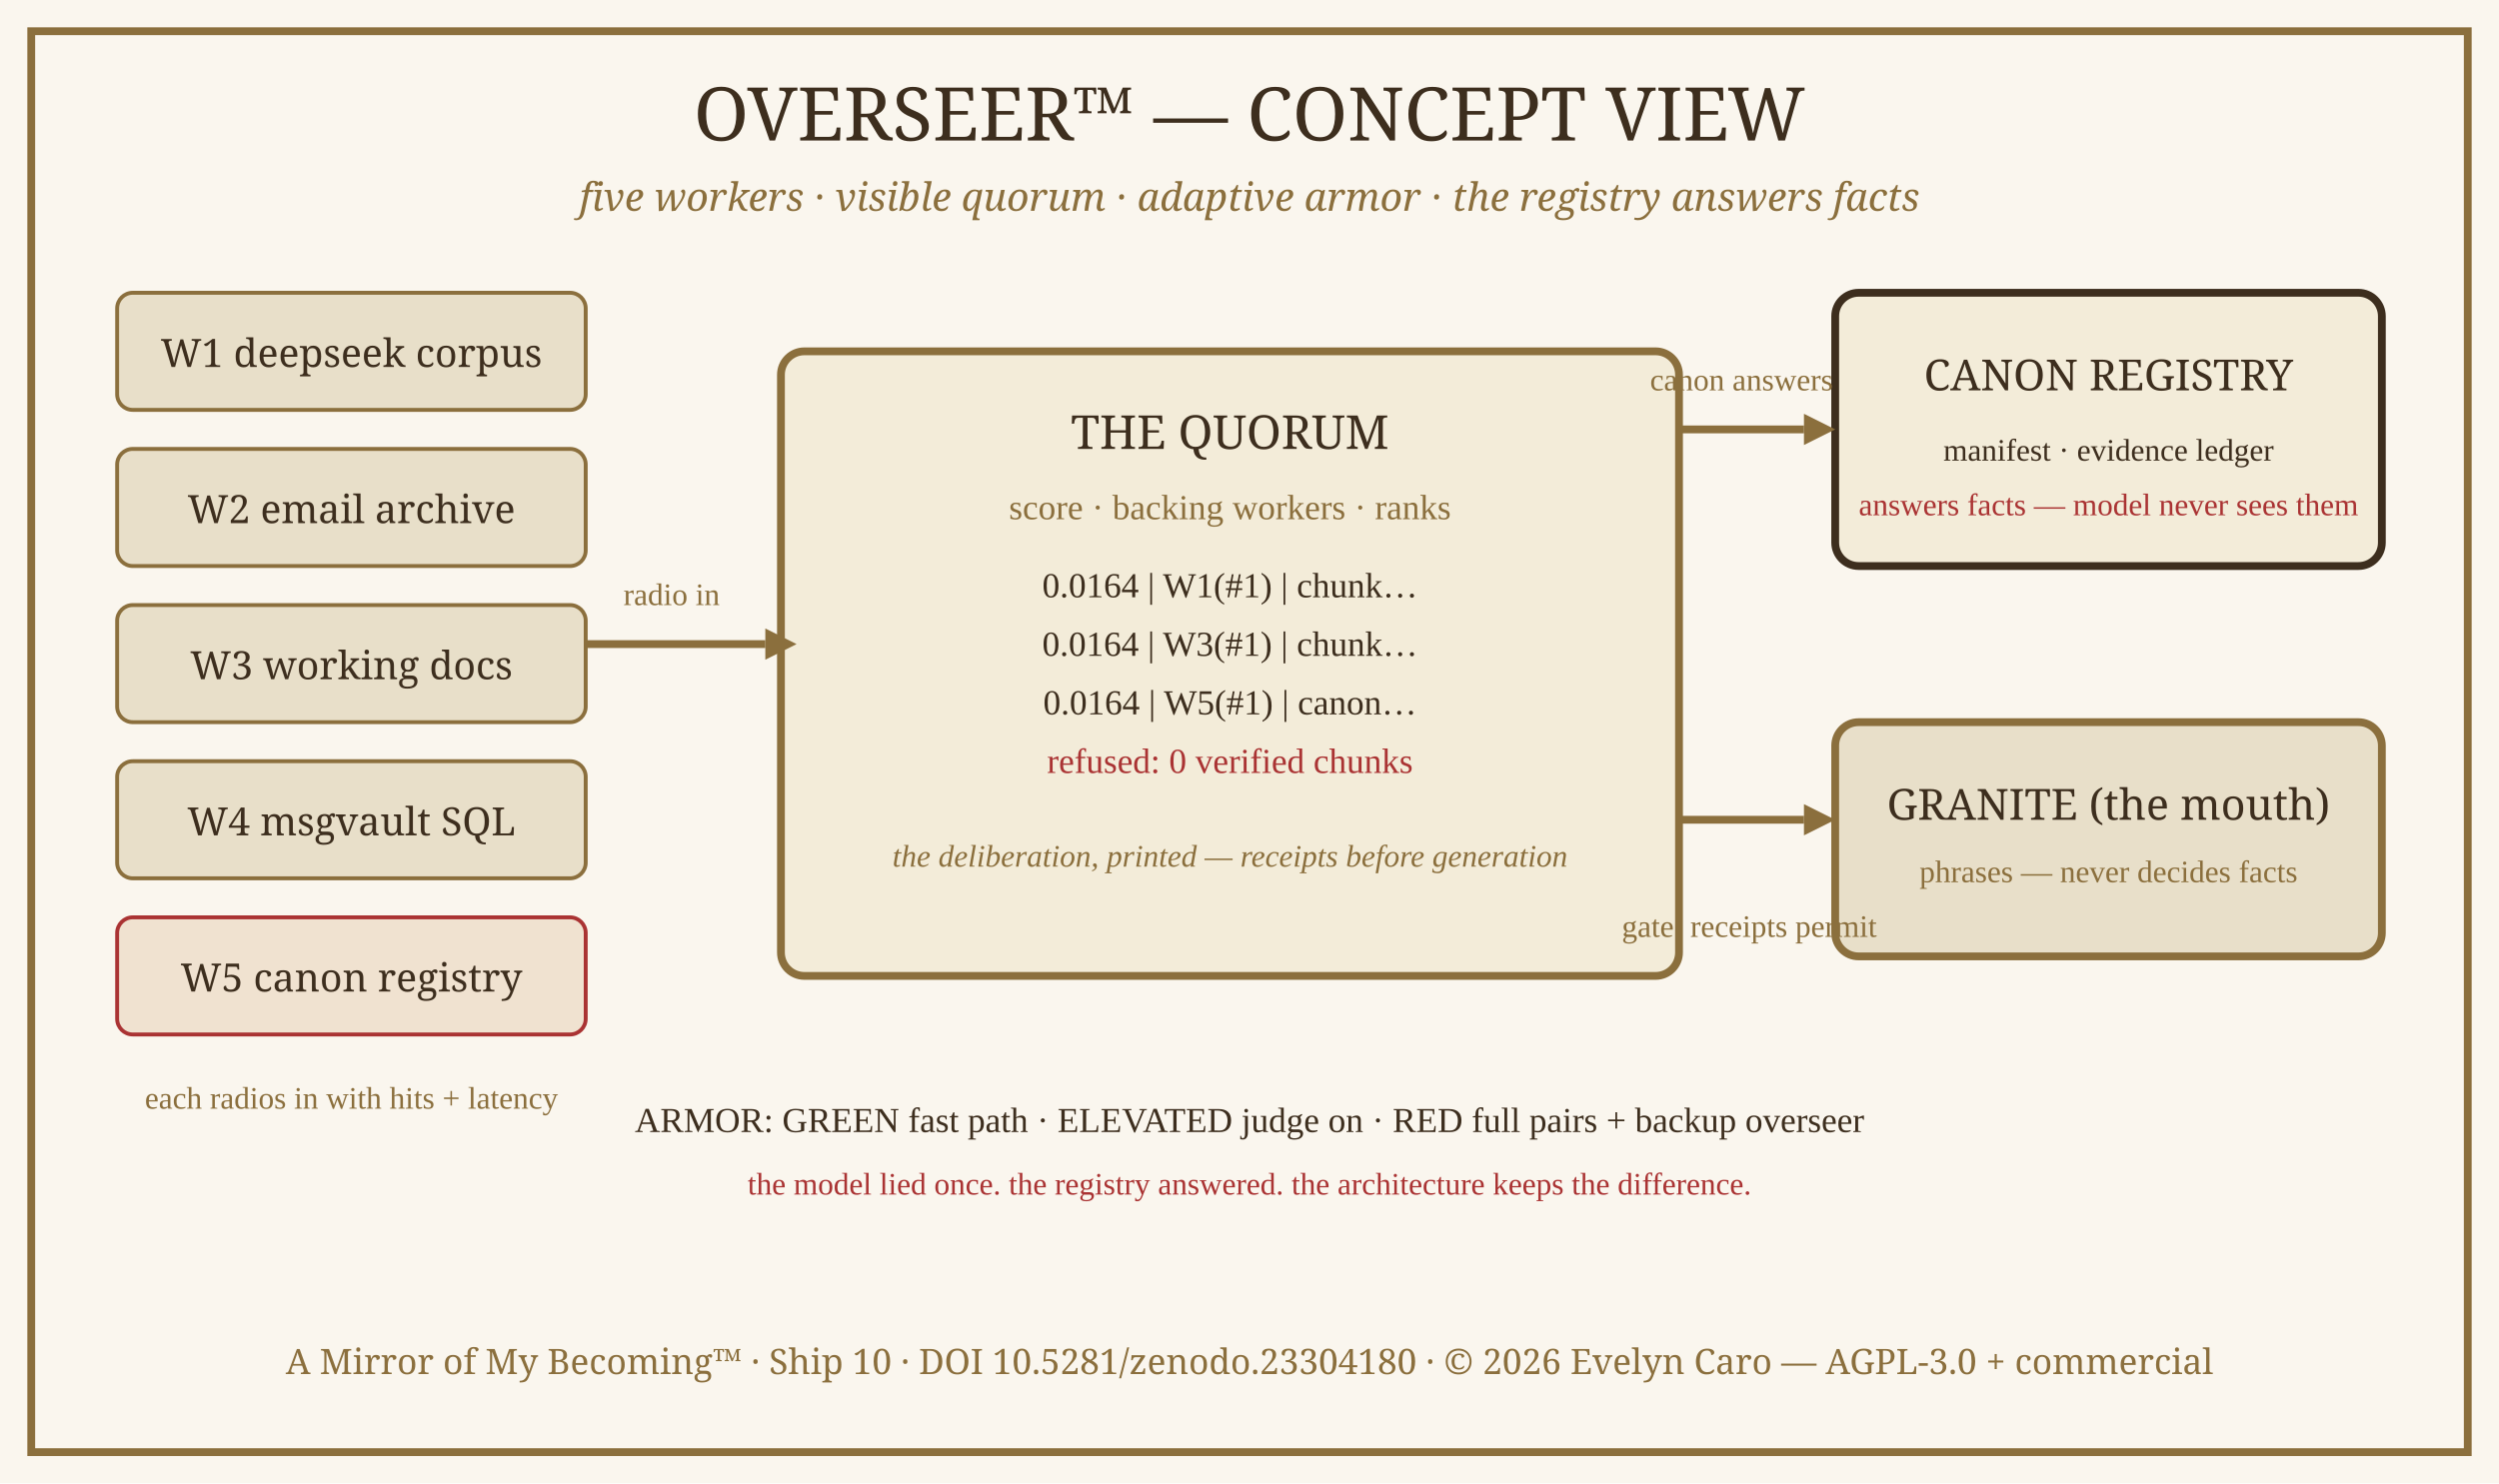
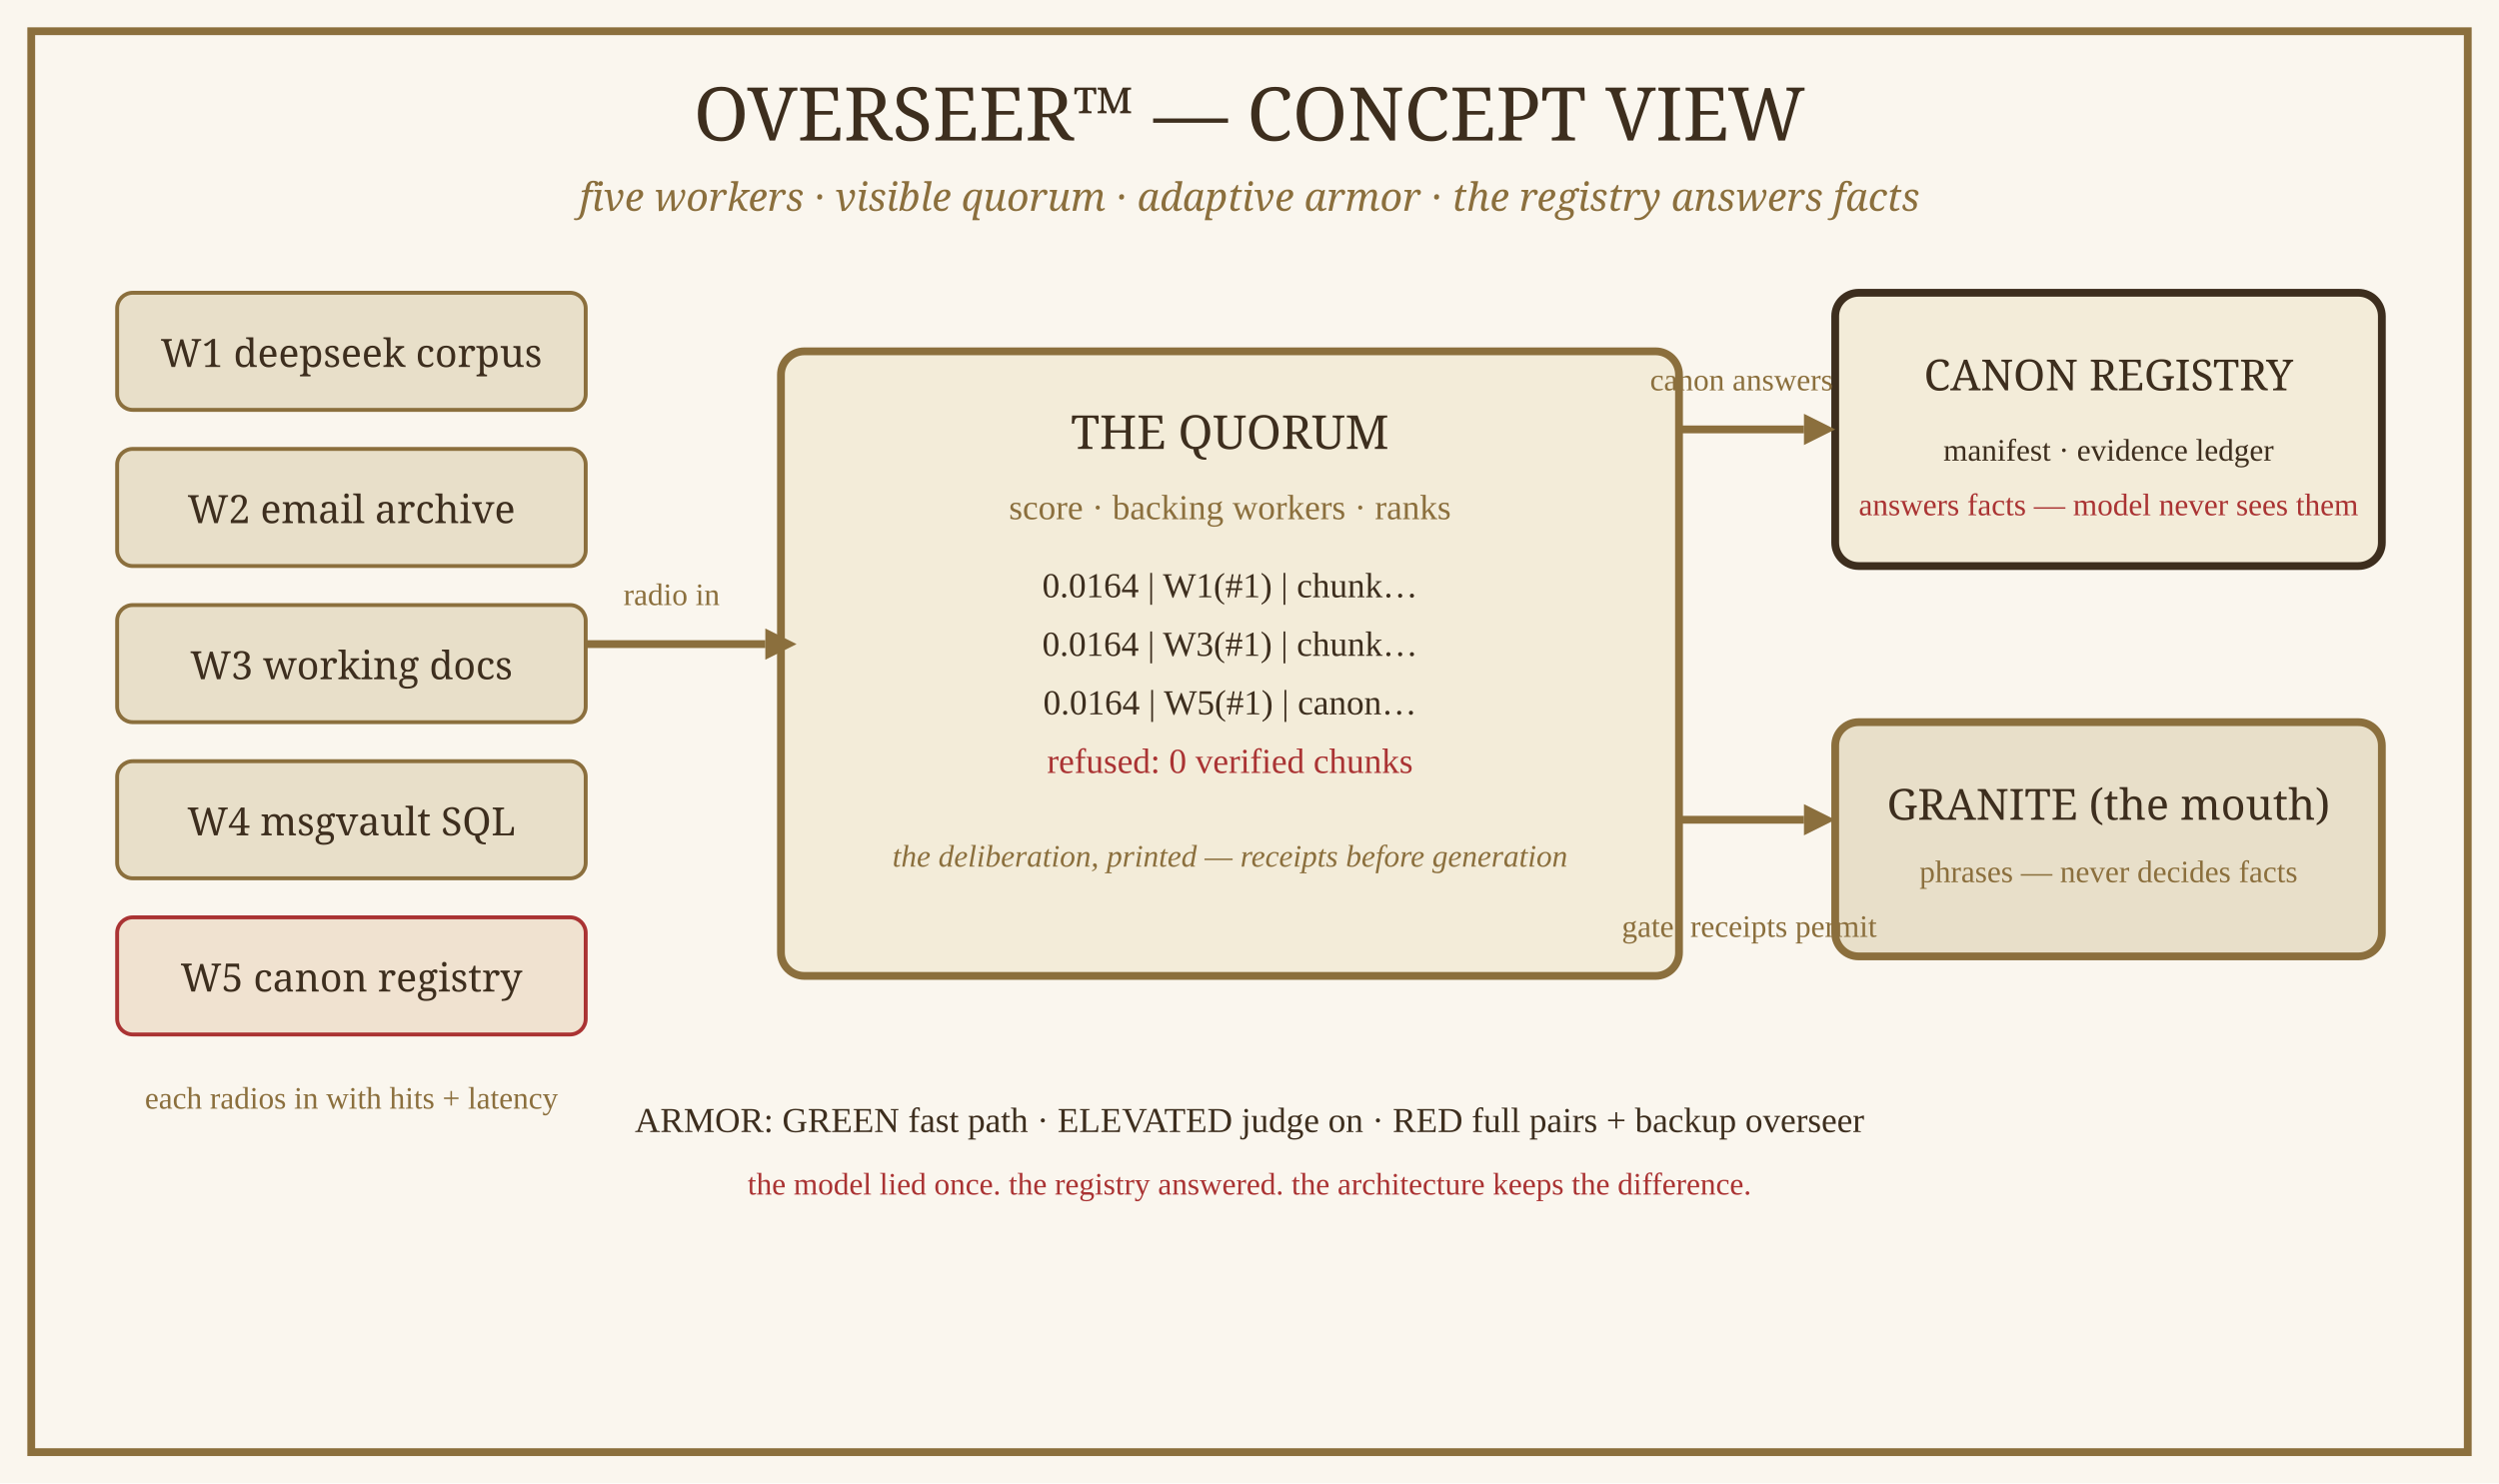
<svg xmlns="http://www.w3.org/2000/svg" viewBox="0 0 640 380" style="max-width:100%;height:auto;">
  <rect width="640" height="380" fill="#faf6ee" />
  <rect x="8" y="8" width="624" height="364" fill="none" stroke="#8b6f3d" stroke-width="2" />
  <text x="320" y="36" text-anchor="middle" font-family="Georgia, serif" font-size="19" fill="#3d2e1e">OVERSEER™ — CONCEPT VIEW</text>
  <text x="320" y="54" text-anchor="middle" font-family="Georgia, serif" font-size="10" font-style="italic" fill="#8b6f3d">five workers · visible quorum · adaptive armor · the registry answers facts</text>
  <g font-family="Georgia, serif" font-size="10" fill="#3d2e1e">
    <rect x="30" y="75" width="120" height="30" rx="4" fill="#e8dfc9" stroke="#8b6f3d" />
    <text x="90" y="94" text-anchor="middle">W1 deepseek corpus</text>
    <rect x="30" y="115" width="120" height="30" rx="4" fill="#e8dfc9" stroke="#8b6f3d" />
    <text x="90" y="134" text-anchor="middle">W2 email archive</text>
    <rect x="30" y="155" width="120" height="30" rx="4" fill="#e8dfc9" stroke="#8b6f3d" />
    <text x="90" y="174" text-anchor="middle">W3 working docs</text>
    <rect x="30" y="195" width="120" height="30" rx="4" fill="#e8dfc9" stroke="#8b6f3d" />
    <text x="90" y="214" text-anchor="middle">W4 msgvault SQL</text>
    <rect x="30" y="235" width="120" height="30" rx="4" fill="#f0e2d0" stroke="#a33" />
    <text x="90" y="254" text-anchor="middle">W5 canon registry</text>
  </g>
  <text x="90" y="284" text-anchor="middle" font-size="8" fill="#8b6f3d">each radios in with hits + latency</text>
  <rect x="200" y="90" width="230" height="160" rx="6" fill="#f3ecd9" stroke="#8b6f3d" stroke-width="2" />
  <text x="315" y="115" text-anchor="middle" font-family="Georgia, serif" font-size="12" fill="#3d2e1e">THE QUORUM</text>
  <text x="315" y="133" text-anchor="middle" font-size="9" fill="#8b6f3d">score · backing workers · ranks</text>
  <text x="315" y="153" text-anchor="middle" font-size="9" fill="#3d2e1e">0.0164 | W1(#1) | chunk…</text>
  <text x="315" y="168" text-anchor="middle" font-size="9" fill="#3d2e1e">0.0164 | W3(#1) | chunk…</text>
  <text x="315" y="183" text-anchor="middle" font-size="9" fill="#3d2e1e">0.0164 | W5(#1) | canon…</text>
  <text x="315" y="198" text-anchor="middle" font-size="9" fill="#a33">refused: 0 verified chunks</text>
  <text x="315" y="222" text-anchor="middle" font-size="8" font-style="italic" fill="#8b6f3d">the deliberation, printed — receipts before generation</text>
  <rect x="470" y="75" width="140" height="70" rx="6" fill="#f3ecd9" stroke="#3d2e1e" stroke-width="2" />
  <text x="540" y="100" text-anchor="middle" font-family="Georgia, serif" font-size="11" fill="#3d2e1e">CANON REGISTRY</text>
  <text x="540" y="118" text-anchor="middle" font-size="8" fill="#3d2e1e">manifest · evidence ledger</text>
  <text x="540" y="132" text-anchor="middle" font-size="8" fill="#a33">answers facts — model never sees them</text>
  <rect x="470" y="185" width="140" height="60" rx="6" fill="#e8dfc9" stroke="#8b6f3d" stroke-width="2" />
  <text x="540" y="210" text-anchor="middle" font-family="Georgia, serif" font-size="11" fill="#3d2e1e">GRANITE (the mouth)</text>
  <text x="540" y="226" text-anchor="middle" font-size="8" fill="#8b6f3d">phrases — never decides facts</text>
  <line x1="150" y1="165" x2="196" y2="165" stroke="#8b6f3d" stroke-width="2" />
  <polygon points="196,161 204,165 196,169" fill="#8b6f3d" />
  <text x="172" y="155" text-anchor="middle" font-size="8" fill="#8b6f3d">radio in</text>
  <line x1="430" y1="110" x2="462" y2="110" stroke="#8b6f3d" stroke-width="2" />
  <polygon points="462,106 470,110 462,114" fill="#8b6f3d" />
  <text x="446" y="100" text-anchor="middle" font-size="8" fill="#8b6f3d">canon answers</text>
  <line x1="430" y1="210" x2="462" y2="210" stroke="#8b6f3d" stroke-width="2" />
  <polygon points="462,206 470,210 462,214" fill="#8b6f3d" />
  <text x="448" y="240" text-anchor="middle" font-size="8" fill="#8b6f3d">gate: receipts permit</text>
  <text x="320" y="290" text-anchor="middle" font-size="9" fill="#3d2e1e">ARMOR: GREEN fast path · ELEVATED judge on · RED full pairs + backup overseer</text>
  <text x="320" y="306" text-anchor="middle" font-size="8" fill="#a33">the model lied once. the registry answered. the architecture keeps the difference.</text>
-   <text x="320" y="352" text-anchor="middle" font-family="Georgia, serif" font-size="9" fill="#8b6f3d">A Mirror of My Becoming™ · Ship 10 · DOI 10.5281/zenodo.23304180 · © 2026 Evelyn Caro — AGPL-3.0 + commercial</text>
</svg>
